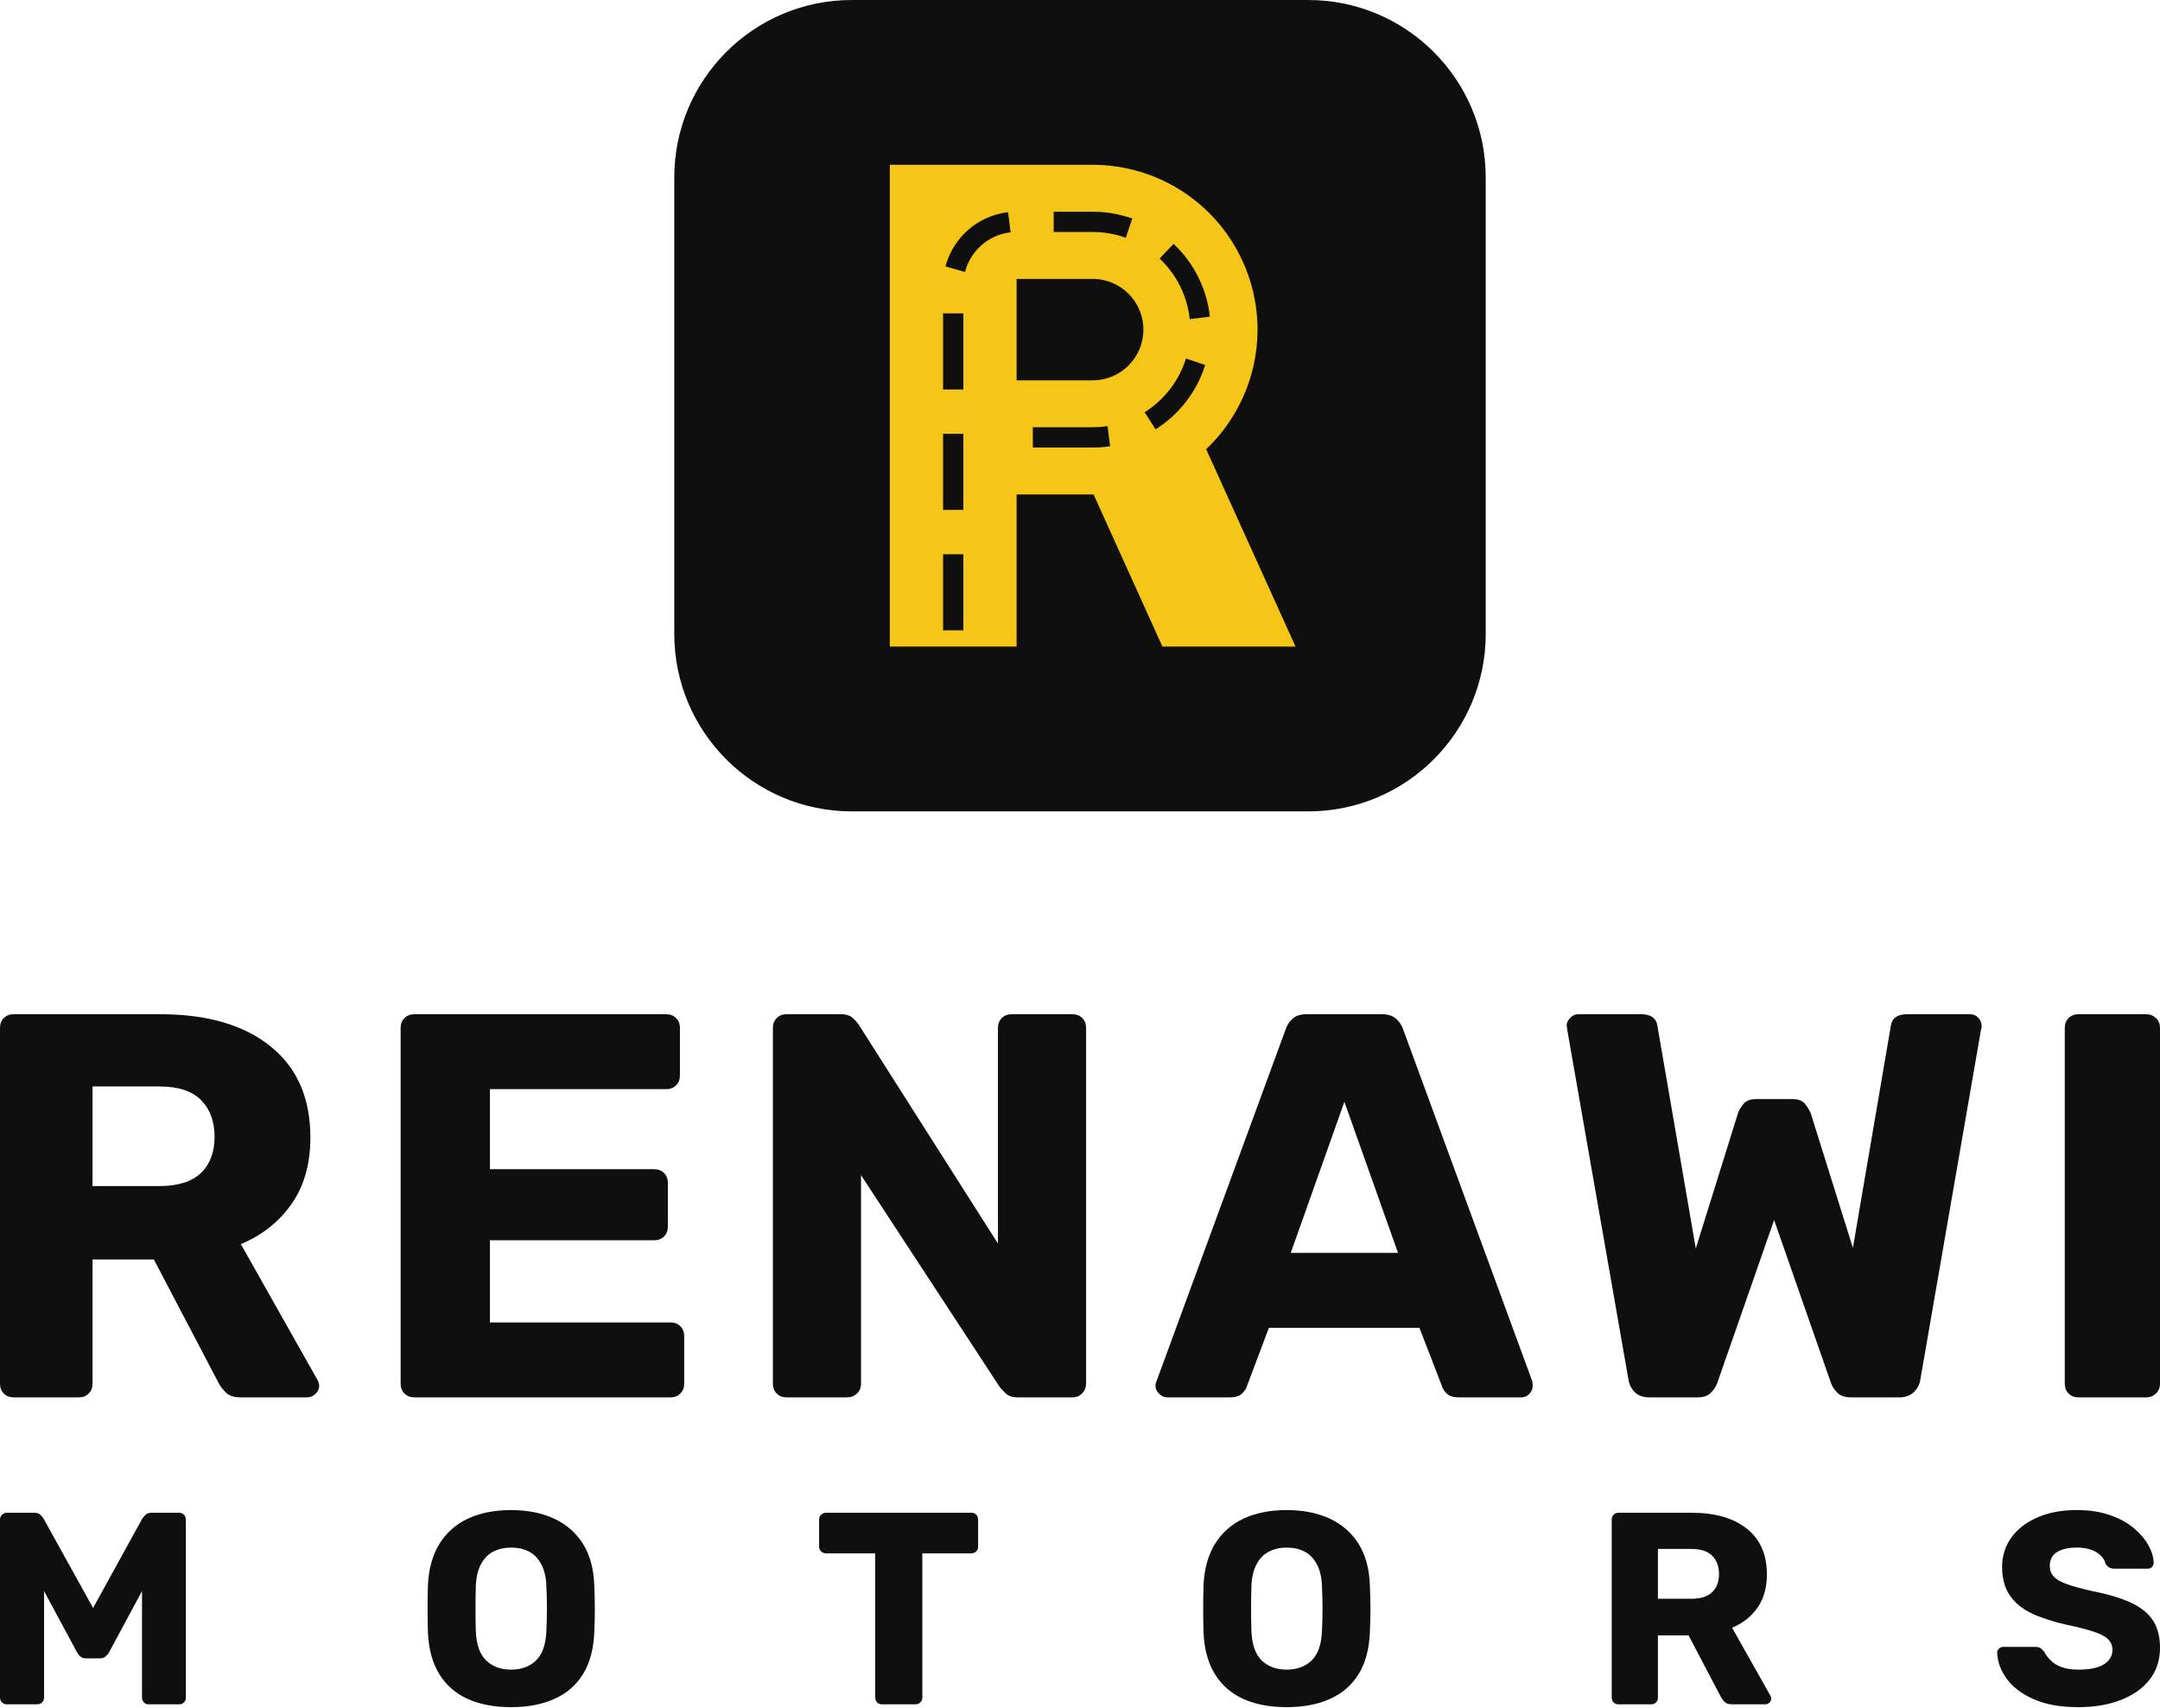
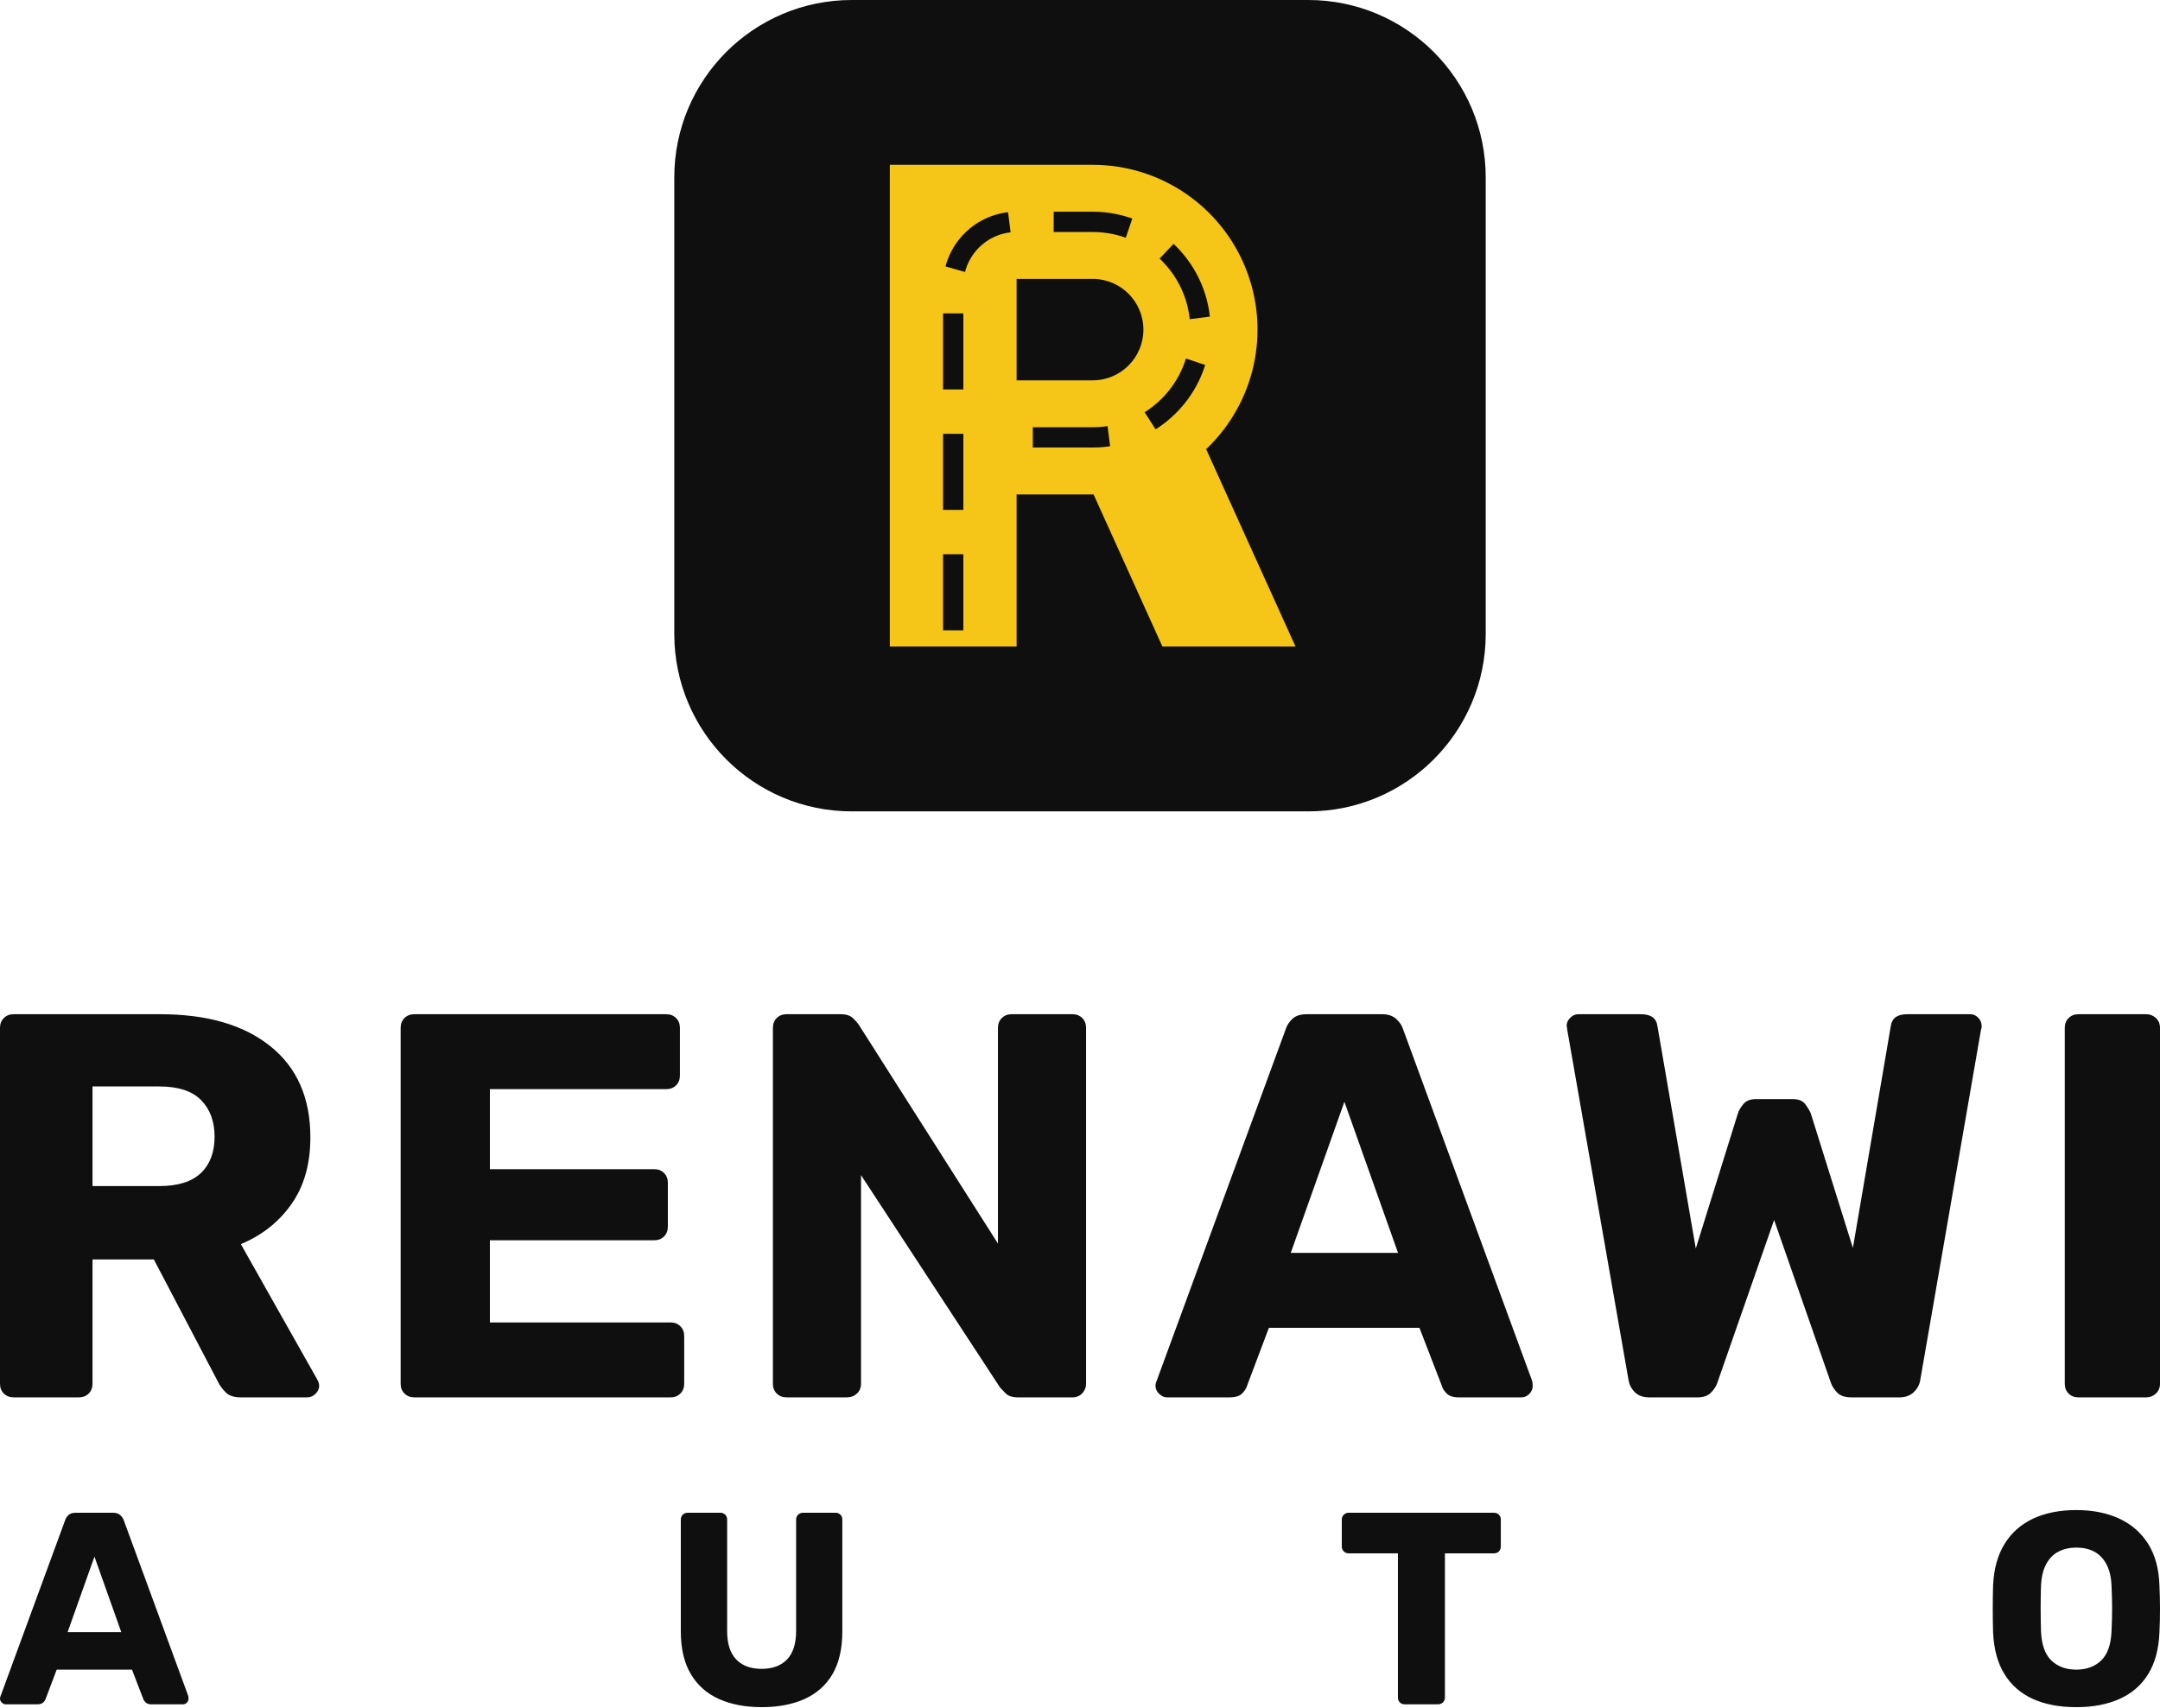
- <svg xmlns="http://www.w3.org/2000/svg" viewBox="0 0 191.66 151.49" width="191.66" height="151.49" role="img" aria-label="Renawi Motors" lang="en" color="#0F0F10">
+ <svg xmlns="http://www.w3.org/2000/svg" viewBox="0 0 191.66 151.49" width="191.66" height="151.49" role="img" aria-label="Renawi Auto" lang="en" color="#0F0F10">
  <g transform="matrix(1.125 0 0 1.125 59.83 0)">
    <rect width="64" height="64" rx="14" fill="#0F0F10" />
    <path fill="#F5C518" d="M17 13H33A13 13 0 0 1 41.95 35.43L49 51H38.5L33.07 39H27V51H17ZM27 22V30H33A4 4 0 0 0 33 22Z" />
    <path fill="none" stroke="#0F0F10" stroke-width="1.6" stroke-dasharray="6 3.5" stroke-dashoffset="-1.28" d="M22 51V22.5A5 5 0 0 1 27 17.5H33A8.5 8.5 0 0 1 33 34.5H27" />
  </g>
-   <path fill="currentColor" d="M6.99 124L1.21 124Q0.68 124 0.34 123.66Q0 123.32 0 122.79L0 91.21Q0 90.68 0.34 90.34Q0.68 90 1.21 90L14.23 90Q20.45 90 23.99 92.84Q27.54 95.68 27.54 100.93Q27.54 104.47 25.86 106.85Q24.19 109.23 21.37 110.4L28.17 122.45Q28.32 122.74 28.32 122.98Q28.32 123.37 28 123.68Q27.69 124 27.25 124L21.37 124Q20.45 124 20.01 123.54Q19.57 123.08 19.38 122.69L13.65 111.76L8.21 111.76L8.21 122.79Q8.21 123.32 7.87 123.66Q7.53 124 6.99 124ZM8.21 96.41L8.21 105.25L14.13 105.25Q16.61 105.25 17.83 104.09Q19.04 102.92 19.04 100.88Q19.04 98.84 17.85 97.63Q16.66 96.41 14.13 96.41L8.21 96.41ZM59.5 124L36.77 124Q36.23 124 35.89 123.66Q35.55 123.32 35.55 122.79L35.55 91.21Q35.55 90.68 35.89 90.34Q36.23 90 36.77 90L59.11 90Q59.65 90 59.99 90.34Q60.33 90.68 60.33 91.21L60.33 95.44Q60.33 95.97 59.99 96.31Q59.65 96.65 59.11 96.65L43.47 96.65L43.47 103.75L58.04 103.75Q58.58 103.75 58.92 104.09Q59.26 104.43 59.26 104.96L59.26 108.85Q59.26 109.38 58.92 109.72Q58.58 110.06 58.04 110.06L43.47 110.06L43.47 117.35L59.5 117.35Q60.03 117.35 60.37 117.69Q60.71 118.03 60.71 118.56L60.71 122.79Q60.71 123.32 60.37 123.66Q60.03 124 59.5 124ZM75.14 124L69.8 124Q69.26 124 68.92 123.66Q68.58 123.32 68.58 122.79L68.58 91.21Q68.58 90.68 68.92 90.34Q69.26 90 69.8 90L74.61 90Q75.33 90 75.7 90.36Q76.06 90.73 76.16 90.87L88.55 110.35L88.55 91.21Q88.55 90.68 88.89 90.34Q89.23 90 89.76 90L95.15 90Q95.69 90 96.03 90.34Q96.37 90.68 96.37 91.21L96.37 122.79Q96.37 123.27 96.03 123.64Q95.69 124 95.15 124L90.34 124Q89.57 124 89.23 123.64Q88.89 123.27 88.74 123.13L76.4 104.28L76.4 122.79Q76.4 123.32 76.04 123.66Q75.67 124 75.14 124ZM109.09 124L103.55 124Q103.17 124 102.85 123.68Q102.53 123.37 102.53 122.98Q102.53 122.74 102.63 122.54L114.09 91.31Q114.24 90.83 114.68 90.41Q115.11 90 115.94 90L122.64 90Q123.42 90 123.88 90.41Q124.34 90.83 124.49 91.31L135.95 122.54Q136 122.74 136 122.98Q136 123.37 135.71 123.68Q135.42 124 134.98 124L129.44 124Q128.71 124 128.37 123.66Q128.03 123.32 127.94 122.98L125.95 117.83L112.59 117.83L110.65 122.98Q110.55 123.32 110.21 123.66Q109.87 124 109.09 124ZM119.29 97.77L114.53 111.18L124.05 111.18L119.29 97.77ZM150.62 124L146.35 124Q145.52 124 145.06 123.54Q144.6 123.08 144.5 122.45L139.06 91.36Q139.06 91.26 139.04 91.17Q139.01 91.07 139.01 91.02Q139.01 90.63 139.33 90.32Q139.64 90 140.03 90L145.62 90Q146.93 90 147.07 91.07L150.47 110.79L154.21 98.79Q154.31 98.45 154.68 97.99Q155.04 97.53 155.82 97.53L159.07 97.53Q159.85 97.53 160.19 97.99Q160.53 98.45 160.67 98.79L164.41 110.74L167.77 91.07Q167.91 90 169.22 90L174.81 90Q175.25 90 175.54 90.32Q175.83 90.63 175.83 91.02Q175.83 91.07 175.83 91.17Q175.83 91.26 175.78 91.36L170.39 122.45Q170.29 123.08 169.81 123.54Q169.32 124 168.54 124L164.27 124Q163.44 124 163.03 123.59Q162.62 123.17 162.47 122.74L157.42 108.26L152.37 122.74Q152.22 123.17 151.81 123.59Q151.4 124 150.62 124ZM190.45 124L184.43 124Q183.89 124 183.55 123.66Q183.21 123.32 183.21 122.79L183.21 91.21Q183.21 90.68 183.55 90.34Q183.89 90 184.43 90L190.45 90Q190.93 90 191.3 90.34Q191.66 90.68 191.66 91.21L191.66 122.79Q191.66 123.32 191.3 123.66Q190.93 124 190.45 124ZM3.3 151.24L0.61 151.24Q0.36 151.24 0.18 151.07Q0 150.9 0 150.64L0 134.85Q0 134.58 0.18 134.41Q0.36 134.24 0.61 134.24L3.06 134.24Q3.42 134.24 3.62 134.45Q3.81 134.66 3.86 134.75L8.26 142.69L12.63 134.75Q12.7 134.66 12.88 134.45Q13.07 134.24 13.45 134.24L15.88 134.24Q16.15 134.24 16.32 134.41Q16.49 134.58 16.49 134.85L16.49 150.64Q16.49 150.9 16.32 151.07Q16.15 151.24 15.88 151.24L13.19 151.24Q12.94 151.24 12.77 151.07Q12.6 150.9 12.6 150.64L12.6 141.19L9.69 146.6Q9.57 146.82 9.37 146.99Q9.18 147.16 8.84 147.16L7.65 147.16Q7.31 147.16 7.13 146.99Q6.95 146.82 6.82 146.6L3.91 141.19L3.91 150.64Q3.91 150.9 3.73 151.07Q3.55 151.24 3.3 151.24ZM45.35 151.49Q43.12 151.49 41.5 150.76Q39.89 150.03 38.98 148.56Q38.07 147.09 37.97 144.86Q37.94 143.84 37.94 142.79Q37.94 141.75 37.97 140.68Q38.07 138.49 38.99 137Q39.91 135.51 41.54 134.75Q43.17 134 45.35 134Q47.51 134 49.15 134.75Q50.79 135.51 51.73 137Q52.66 138.49 52.73 140.68Q52.78 141.75 52.78 142.79Q52.78 143.84 52.73 144.86Q52.64 147.09 51.73 148.56Q50.82 150.03 49.19 150.76Q47.56 151.49 45.35 151.49ZM45.35 148.16Q46.71 148.16 47.56 147.35Q48.41 146.53 48.48 144.73Q48.53 143.67 48.53 142.73Q48.53 141.8 48.48 140.75Q48.44 139.56 48.02 138.8Q47.61 138.03 46.93 137.68Q46.25 137.33 45.35 137.33Q44.48 137.33 43.78 137.68Q43.09 138.03 42.68 138.8Q42.27 139.56 42.22 140.75Q42.19 141.8 42.19 142.73Q42.19 143.67 42.22 144.73Q42.29 146.53 43.14 147.35Q43.99 148.16 45.35 148.16ZM81.21 151.24L78.27 151.24Q78 151.24 77.83 151.07Q77.66 150.9 77.66 150.64L77.66 137.84L73.29 137.84Q73.05 137.84 72.86 137.67Q72.68 137.5 72.68 137.23L72.68 134.85Q72.68 134.58 72.86 134.41Q73.05 134.24 73.29 134.24L86.19 134.24Q86.45 134.24 86.62 134.41Q86.79 134.58 86.79 134.85L86.79 137.23Q86.79 137.5 86.62 137.67Q86.45 137.84 86.19 137.84L81.84 137.84L81.84 150.64Q81.84 150.9 81.66 151.07Q81.47 151.24 81.21 151.24ZM114.17 151.49Q111.94 151.49 110.32 150.76Q108.71 150.03 107.8 148.56Q106.89 147.09 106.79 144.86Q106.76 143.84 106.76 142.79Q106.76 141.75 106.79 140.68Q106.89 138.49 107.81 137Q108.73 135.51 110.36 134.75Q111.99 134 114.17 134Q116.33 134 117.97 134.75Q119.61 135.51 120.55 137Q121.48 138.49 121.55 140.68Q121.6 141.75 121.6 142.79Q121.6 143.84 121.55 144.86Q121.46 147.09 120.55 148.56Q119.64 150.03 118.01 150.76Q116.38 151.49 114.17 151.49ZM114.17 148.16Q115.53 148.16 116.38 147.35Q117.23 146.53 117.3 144.73Q117.35 143.67 117.35 142.73Q117.35 141.8 117.3 140.75Q117.26 139.56 116.84 138.8Q116.43 138.03 115.75 137.68Q115.07 137.33 114.17 137.33Q113.3 137.33 112.61 137.68Q111.91 138.03 111.5 138.8Q111.09 139.56 111.04 140.75Q111.01 141.8 111.01 142.73Q111.01 143.67 111.04 144.73Q111.11 146.53 111.96 147.35Q112.81 148.16 114.17 148.16ZM146.51 151.24L143.62 151.24Q143.35 151.24 143.18 151.07Q143.01 150.9 143.01 150.64L143.01 134.85Q143.01 134.58 143.18 134.41Q143.35 134.24 143.62 134.24L150.12 134.24Q153.23 134.24 155.01 135.66Q156.78 137.08 156.78 139.71Q156.78 141.48 155.94 142.67Q155.1 143.86 153.69 144.44L157.09 150.47Q157.17 150.61 157.17 150.73Q157.17 150.93 157.01 151.08Q156.85 151.24 156.63 151.24L153.69 151.24Q153.23 151.24 153.01 151.01Q152.8 150.78 152.7 150.59L149.83 145.12L147.11 145.12L147.11 150.64Q147.11 150.9 146.94 151.07Q146.77 151.24 146.51 151.24ZM147.11 137.45L147.11 141.87L150.08 141.87Q151.31 141.87 151.92 141.29Q152.53 140.7 152.53 139.68Q152.53 138.66 151.93 138.06Q151.34 137.45 150.08 137.45L147.11 137.45ZM184.43 151.49Q182.05 151.49 180.47 150.79Q178.89 150.1 178.08 149Q177.26 147.89 177.21 146.65Q177.21 146.46 177.37 146.3Q177.53 146.14 177.75 146.14L180.56 146.14Q180.9 146.14 181.07 146.26Q181.24 146.39 181.39 146.58Q181.58 146.97 181.95 147.33Q182.31 147.7 182.92 147.93Q183.53 148.16 184.43 148.16Q185.93 148.16 186.68 147.69Q187.44 147.21 187.44 146.41Q187.44 145.83 187.04 145.45Q186.64 145.07 185.75 144.78Q184.86 144.49 183.38 144.18Q181.54 143.76 180.26 143.16Q178.99 142.55 178.32 141.55Q177.65 140.56 177.65 139.05Q177.65 137.59 178.46 136.45Q179.28 135.31 180.77 134.66Q182.26 134 184.28 134Q185.93 134 187.19 134.44Q188.46 134.87 189.32 135.59Q190.18 136.31 190.63 137.12Q191.08 137.93 191.1 138.69Q191.1 138.88 190.96 139.04Q190.81 139.2 190.59 139.2L187.61 139.2Q187.36 139.2 187.17 139.1Q186.98 139 186.83 138.78Q186.71 138.18 186.03 137.75Q185.35 137.33 184.28 137.33Q183.16 137.33 182.52 137.73Q181.88 138.13 181.88 138.95Q181.88 139.51 182.22 139.89Q182.56 140.27 183.36 140.56Q184.16 140.85 185.52 141.16Q187.68 141.58 189.04 142.2Q190.4 142.82 191.03 143.79Q191.66 144.76 191.66 146.22Q191.66 147.87 190.74 149.04Q189.82 150.22 188.19 150.85Q186.56 151.49 184.43 151.49Z" />
+   <path fill="currentColor" d="M6.99 124L1.21 124Q0.68 124 0.34 123.66Q0 123.32 0 122.79L0 91.21Q0 90.68 0.34 90.34Q0.68 90 1.21 90L14.23 90Q20.45 90 23.99 92.84Q27.54 95.68 27.54 100.93Q27.54 104.47 25.86 106.85Q24.19 109.23 21.37 110.4L28.17 122.45Q28.32 122.74 28.32 122.98Q28.32 123.37 28 123.68Q27.69 124 27.25 124L21.37 124Q20.45 124 20.01 123.54Q19.57 123.08 19.38 122.69L13.65 111.76L8.21 111.76L8.21 122.79Q8.21 123.32 7.87 123.66Q7.53 124 6.99 124ZM8.21 96.41L8.21 105.25L14.13 105.25Q16.61 105.25 17.83 104.09Q19.04 102.92 19.04 100.88Q19.04 98.84 17.85 97.63Q16.66 96.41 14.13 96.41L8.21 96.41ZM59.5 124L36.77 124Q36.23 124 35.89 123.66Q35.55 123.32 35.55 122.79L35.55 91.21Q35.55 90.68 35.89 90.34Q36.23 90 36.77 90L59.11 90Q59.65 90 59.99 90.34Q60.33 90.68 60.33 91.21L60.33 95.44Q60.33 95.97 59.99 96.31Q59.65 96.65 59.11 96.65L43.47 96.65L43.47 103.75L58.04 103.75Q58.58 103.75 58.92 104.09Q59.26 104.43 59.26 104.96L59.26 108.85Q59.26 109.38 58.92 109.72Q58.58 110.06 58.04 110.06L43.47 110.06L43.47 117.35L59.5 117.35Q60.03 117.35 60.37 117.69Q60.71 118.03 60.71 118.56L60.71 122.79Q60.71 123.32 60.37 123.66Q60.03 124 59.5 124ZM75.14 124L69.8 124Q69.26 124 68.92 123.66Q68.58 123.32 68.58 122.79L68.58 91.21Q68.58 90.68 68.92 90.34Q69.26 90 69.8 90L74.61 90Q75.33 90 75.7 90.36Q76.06 90.73 76.16 90.87L88.55 110.35L88.55 91.21Q88.55 90.68 88.89 90.34Q89.23 90 89.76 90L95.15 90Q95.69 90 96.03 90.34Q96.37 90.68 96.37 91.21L96.37 122.79Q96.37 123.27 96.03 123.64Q95.69 124 95.15 124L90.34 124Q89.57 124 89.23 123.64Q88.89 123.27 88.74 123.13L76.4 104.28L76.4 122.79Q76.4 123.32 76.04 123.66Q75.67 124 75.14 124ZM109.09 124L103.55 124Q103.17 124 102.85 123.68Q102.53 123.37 102.53 122.98Q102.53 122.74 102.63 122.54L114.09 91.31Q114.24 90.83 114.68 90.41Q115.11 90 115.94 90L122.64 90Q123.42 90 123.88 90.41Q124.34 90.83 124.49 91.31L135.95 122.54Q136 122.74 136 122.98Q136 123.37 135.71 123.68Q135.42 124 134.98 124L129.44 124Q128.71 124 128.37 123.66Q128.03 123.32 127.94 122.98L125.95 117.83L112.59 117.83L110.65 122.98Q110.55 123.32 110.21 123.66Q109.87 124 109.09 124ZM119.29 97.77L114.53 111.18L124.05 111.18L119.29 97.77ZM150.62 124L146.35 124Q145.52 124 145.06 123.54Q144.6 123.08 144.5 122.45L139.06 91.36Q139.06 91.26 139.04 91.17Q139.01 91.07 139.01 91.02Q139.01 90.63 139.33 90.32Q139.64 90 140.03 90L145.62 90Q146.93 90 147.07 91.07L150.47 110.79L154.21 98.79Q154.31 98.45 154.68 97.99Q155.04 97.53 155.82 97.53L159.07 97.53Q159.85 97.53 160.19 97.99Q160.53 98.45 160.67 98.79L164.41 110.74L167.77 91.07Q167.91 90 169.22 90L174.81 90Q175.25 90 175.54 90.32Q175.83 90.63 175.83 91.02Q175.83 91.07 175.83 91.17Q175.83 91.26 175.78 91.36L170.39 122.45Q170.29 123.08 169.81 123.54Q169.32 124 168.54 124L164.27 124Q163.44 124 163.03 123.59Q162.62 123.17 162.47 122.74L157.42 108.26L152.37 122.74Q152.22 123.17 151.81 123.59Q151.4 124 150.62 124ZM190.45 124L184.43 124Q183.89 124 183.55 123.66Q183.21 123.32 183.21 122.79L183.21 91.21Q183.21 90.68 183.55 90.34Q183.89 90 184.43 90L190.45 90Q190.93 90 191.3 90.34Q191.66 90.68 191.66 91.21L191.66 122.79Q191.66 123.32 191.3 123.66Q190.93 124 190.45 124ZM3.28 151.24L0.51 151.24Q0.32 151.24 0.16 151.08Q0 150.93 0 150.73Q0 150.61 0.05 150.51L5.78 134.9Q5.85 134.66 6.07 134.45Q6.29 134.24 6.7 134.24L10.05 134.24Q10.44 134.24 10.67 134.45Q10.9 134.66 10.98 134.9L16.71 150.51Q16.73 150.61 16.73 150.73Q16.73 150.93 16.59 151.08Q16.44 151.24 16.22 151.24L13.45 151.24Q13.09 151.24 12.92 151.07Q12.75 150.9 12.7 150.73L11.71 148.16L5.03 148.16L4.06 150.73Q4.01 150.9 3.84 151.07Q3.67 151.24 3.28 151.24ZM8.38 138.13L6 144.83L10.76 144.83L8.38 138.13ZM67.6 151.49Q65.42 151.49 63.8 150.77Q62.19 150.05 61.3 148.56Q60.41 147.07 60.41 144.76L60.41 134.85Q60.41 134.58 60.58 134.41Q60.75 134.24 61.02 134.24L63.91 134.24Q64.18 134.24 64.35 134.41Q64.52 134.58 64.52 134.85L64.52 144.73Q64.52 146.41 65.32 147.25Q66.12 148.09 67.58 148.09Q69.04 148.09 69.84 147.25Q70.64 146.41 70.64 144.73L70.64 134.85Q70.64 134.58 70.82 134.41Q71 134.24 71.25 134.24L74.16 134.24Q74.4 134.24 74.57 134.41Q74.74 134.58 74.74 134.85L74.74 144.76Q74.74 147.07 73.87 148.56Q72.99 150.05 71.38 150.77Q69.76 151.49 67.6 151.49ZM127.58 151.24L124.64 151.24Q124.38 151.24 124.21 151.07Q124.04 150.9 124.04 150.64L124.04 137.84L119.66 137.84Q119.42 137.84 119.24 137.67Q119.06 137.5 119.06 137.23L119.06 134.85Q119.06 134.58 119.24 134.41Q119.42 134.24 119.66 134.24L132.56 134.24Q132.83 134.24 133 134.41Q133.17 134.58 133.17 134.85L133.17 137.23Q133.17 137.5 133 137.67Q132.83 137.84 132.56 137.84L128.21 137.84L128.21 150.64Q128.21 150.9 128.03 151.07Q127.85 151.24 127.58 151.24ZM184.23 151.49Q182 151.49 180.38 150.76Q178.77 150.03 177.86 148.56Q176.95 147.09 176.85 144.86Q176.82 143.84 176.82 142.79Q176.82 141.75 176.85 140.68Q176.95 138.49 177.87 137Q178.79 135.51 180.42 134.75Q182.05 134 184.23 134Q186.39 134 188.03 134.75Q189.67 135.51 190.61 137Q191.54 138.49 191.61 140.68Q191.66 141.75 191.66 142.79Q191.66 143.84 191.61 144.86Q191.52 147.09 190.61 148.56Q189.7 150.03 188.07 150.76Q186.44 151.49 184.23 151.49ZM184.23 148.16Q185.59 148.16 186.44 147.35Q187.29 146.53 187.36 144.73Q187.41 143.67 187.41 142.73Q187.41 141.8 187.36 140.75Q187.32 139.56 186.9 138.8Q186.49 138.03 185.81 137.68Q185.13 137.33 184.23 137.33Q183.36 137.33 182.67 137.68Q181.97 138.03 181.56 138.8Q181.15 139.56 181.1 140.75Q181.07 141.8 181.07 142.73Q181.07 143.67 181.1 144.73Q181.17 146.53 182.02 147.35Q182.87 148.16 184.23 148.16Z" />
</svg>
